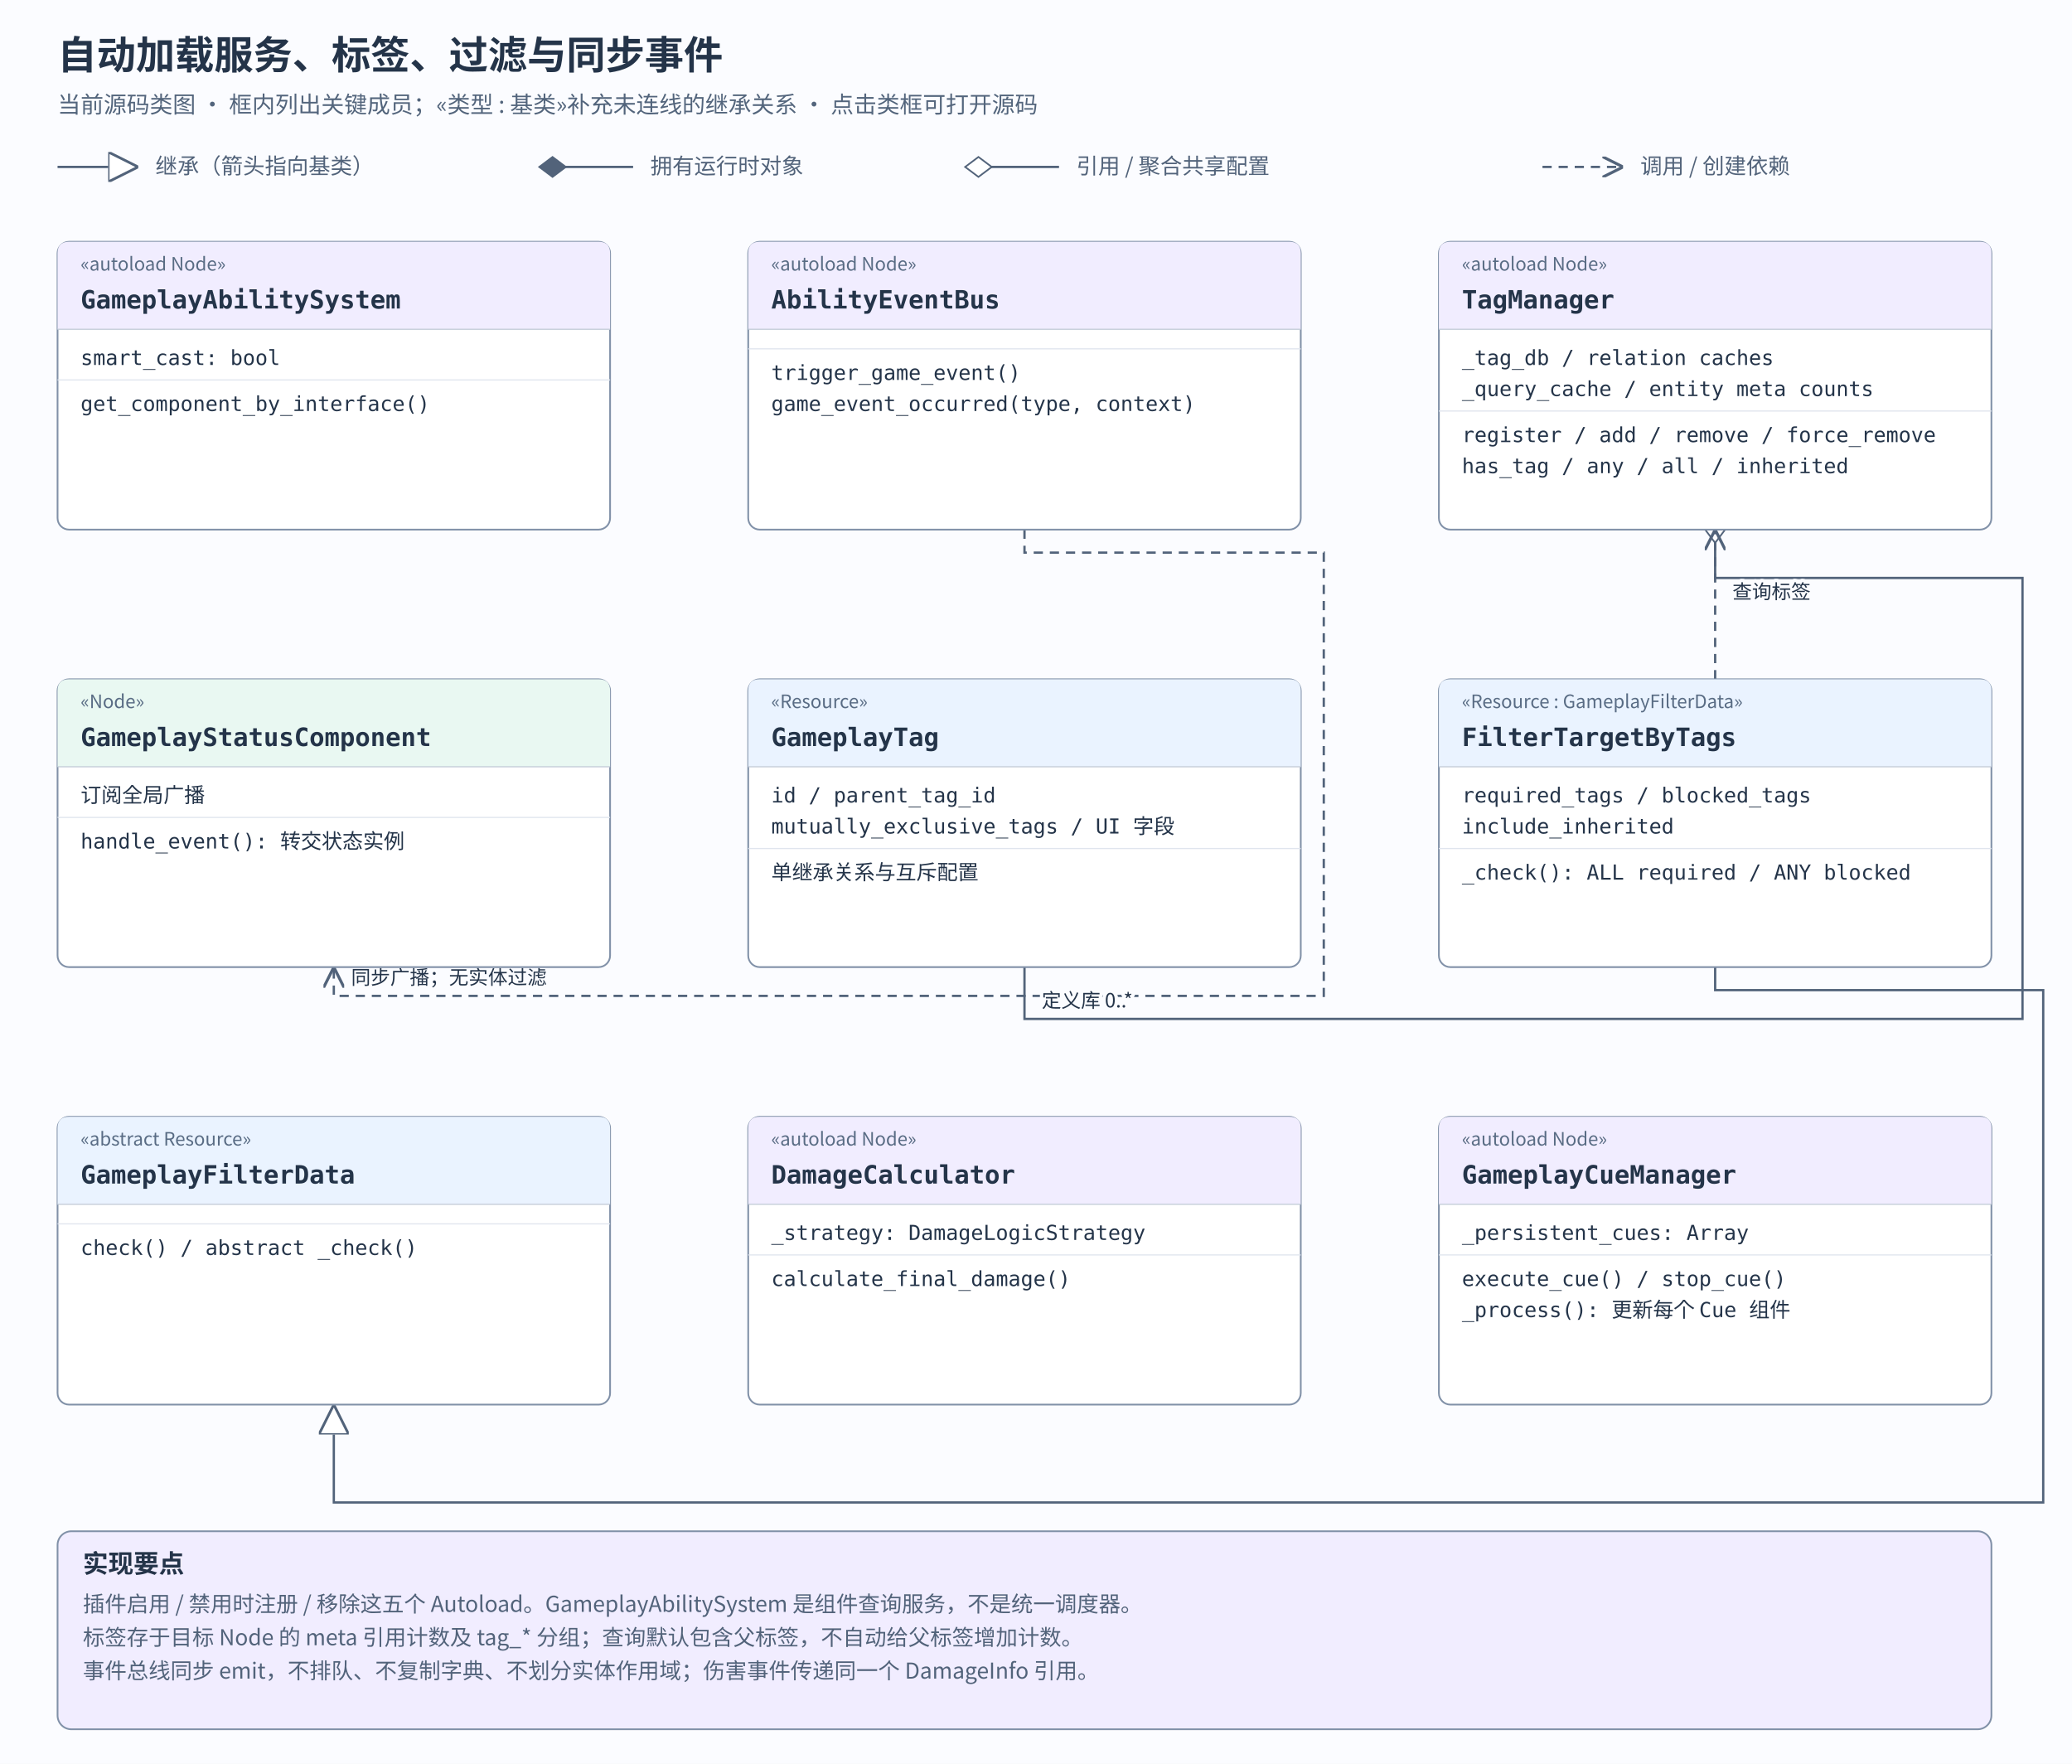
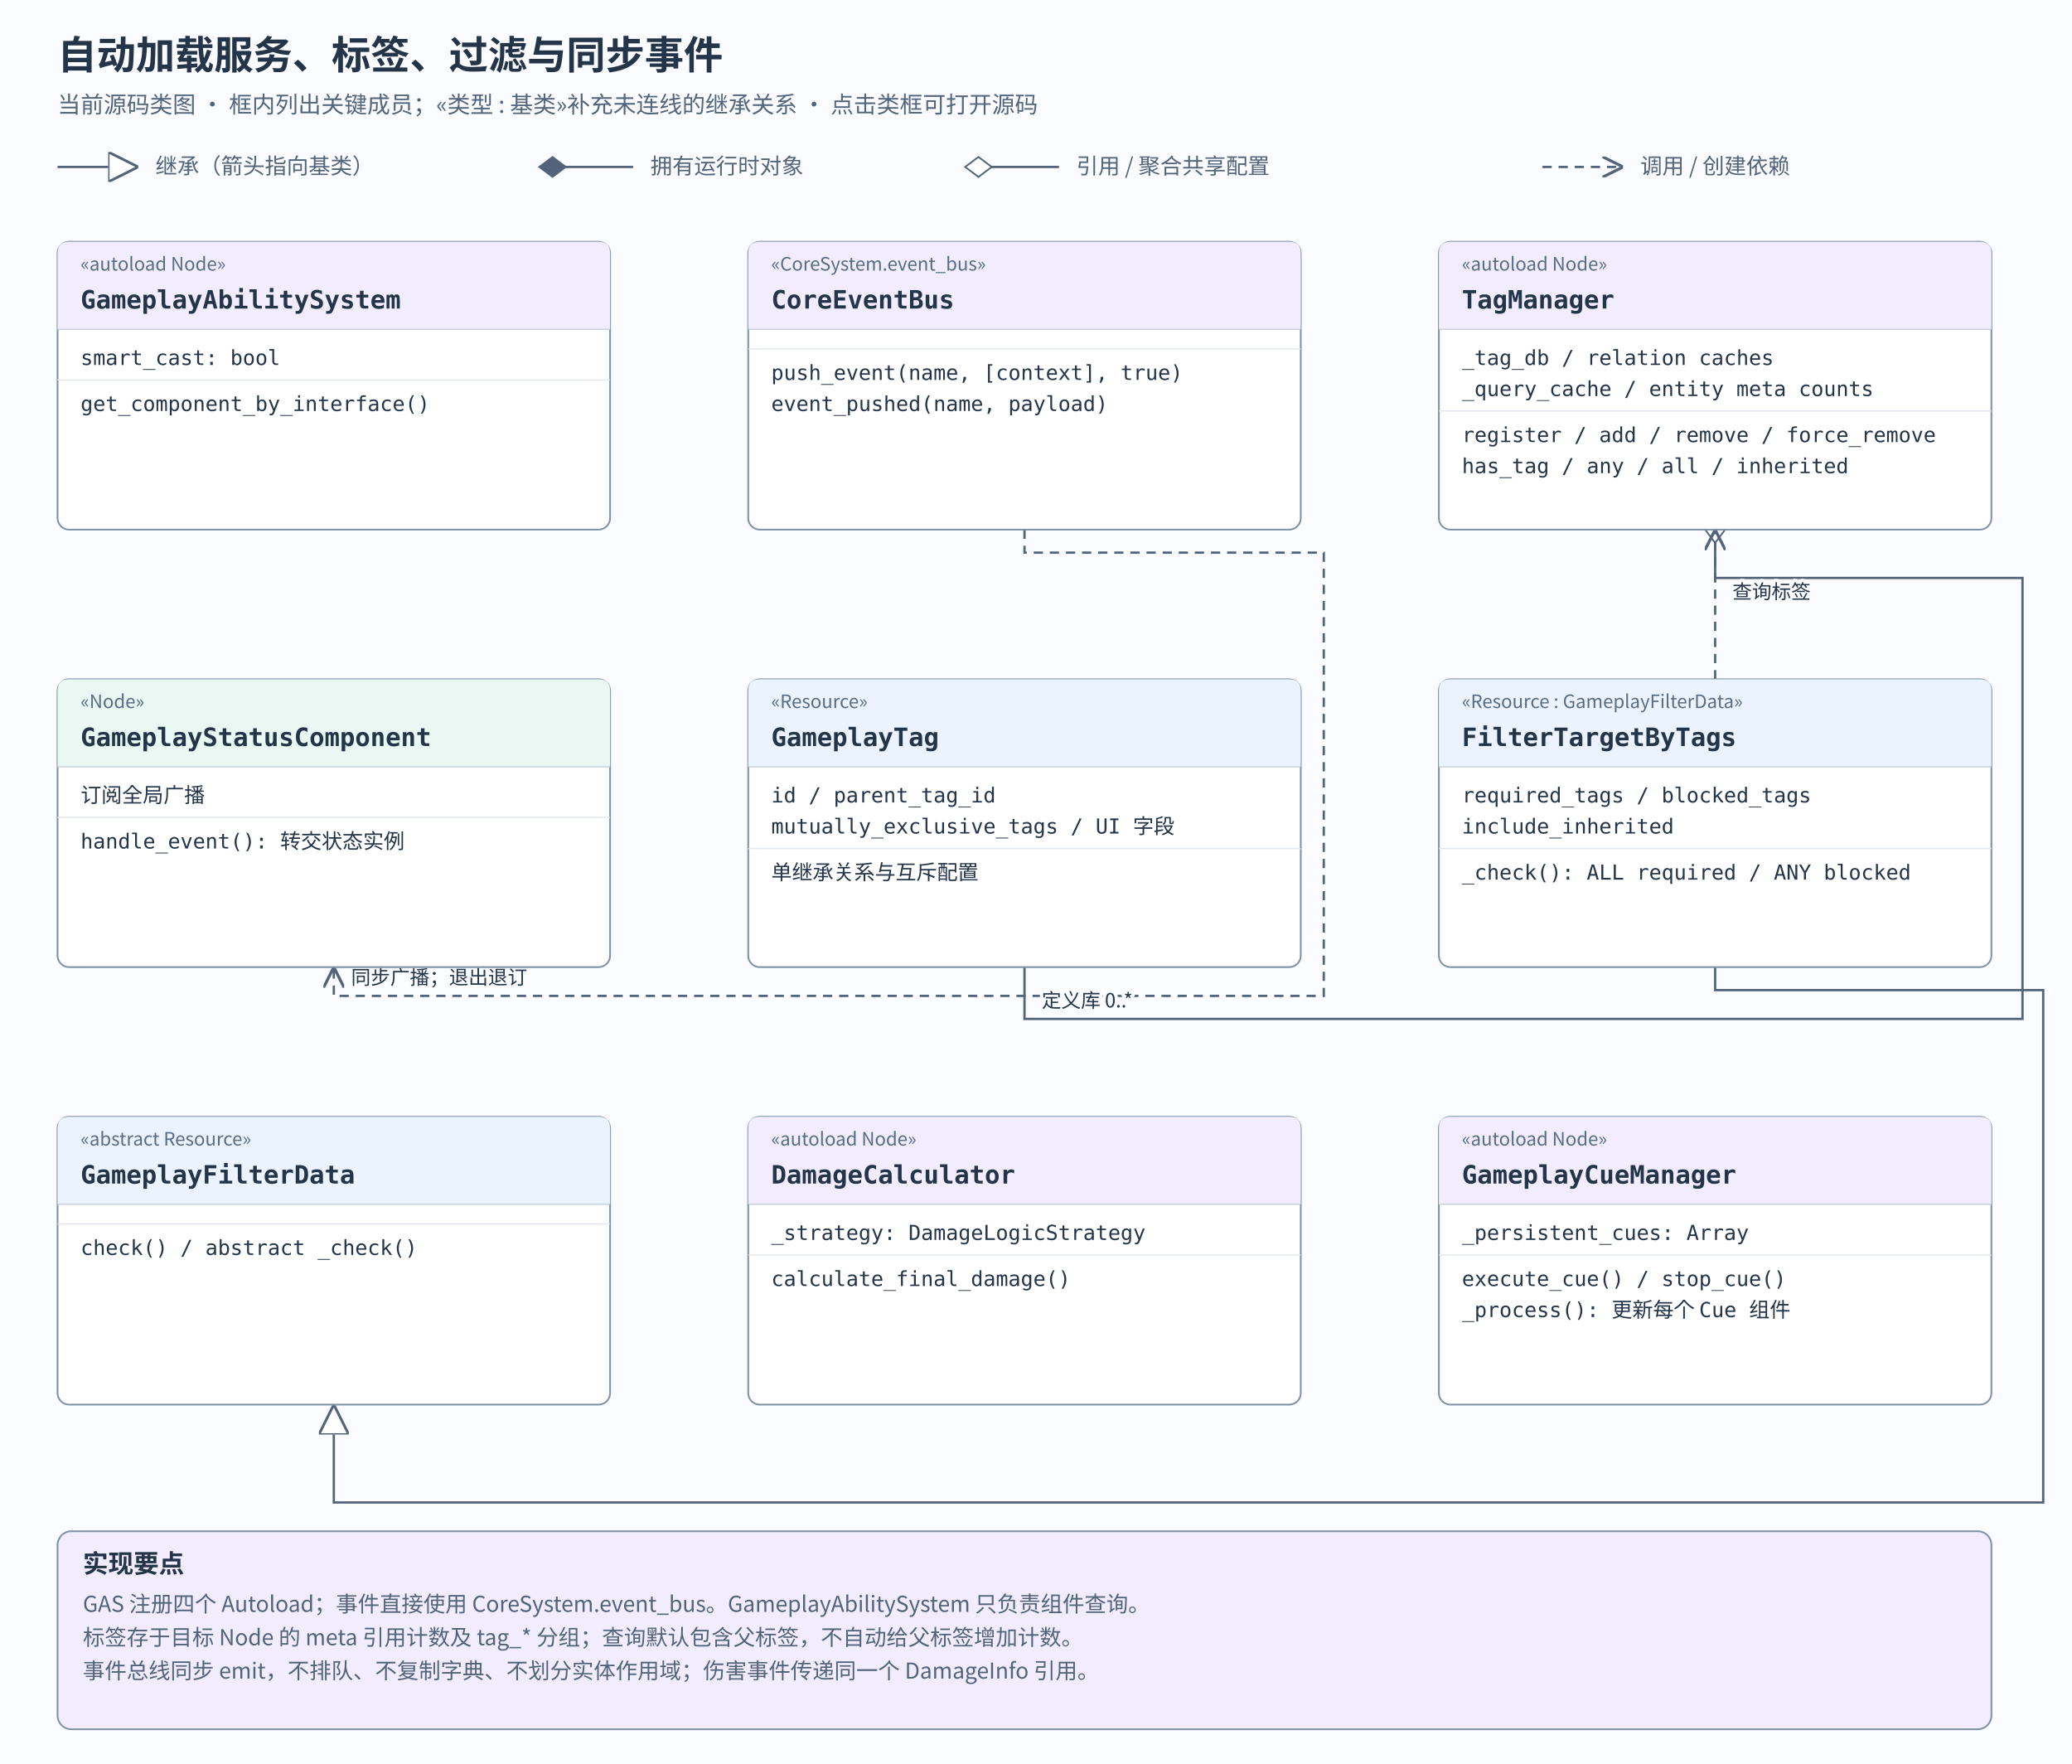
<svg xmlns="http://www.w3.org/2000/svg" width="1800" height="1532" viewBox="0 0 1800 1532" role="img" aria-labelledby="title description">
  <defs>
    <marker id="arrow" viewBox="0 0 10 10" refX="10" refY="5" markerWidth="9" markerHeight="9" orient="auto-start-reverse">
      <path d="M0 0L10 5L0 10" fill="none" stroke="#52637a" stroke-width="1.4" />
    </marker>
    <marker id="inherit" viewBox="0 0 16 16" refX="16" refY="8" markerWidth="13" markerHeight="13" orient="auto">
      <path d="M0 0L16 8L0 16Z" fill="white" stroke="#52637a" stroke-width="1.4" />
    </marker>
    <marker id="owned" viewBox="-9 -7 18 14" refX="0" refY="0" markerWidth="13" markerHeight="11" orient="auto">
      <path d="M-8 0L0 -6L8 0L0 6Z" fill="#52637a" stroke="#52637a" />
    </marker>
    <marker id="shared" viewBox="-9 -7 18 14" refX="0" refY="0" markerWidth="13" markerHeight="11" orient="auto">
      <path d="M-8 0L0 -6L8 0L0 6Z" fill="white" stroke="#52637a" />
    </marker>
  </defs>
  <style>
  text{font-family:'Microsoft YaHei','Noto Sans CJK SC',Arial,sans-serif;fill:#243449}
  .title{font-size:34px;font-weight:700}.subtitle{font-size:20px;fill:#53657c}
  .name{font-family:Consolas,'Microsoft YaHei',monospace;font-size:22px;font-weight:700}
  .type{font-size:16px;fill:#596c84}.body{font-family:Consolas,'Microsoft YaHei',monospace;font-size:18px}
  .label{font-size:17px;paint-order:stroke;stroke:#fbfcff;stroke-width:6px;stroke-linejoin:round}
  .note{font-size:19px;fill:#52637a}.step{font-size:22px;font-weight:700}
  .edge{fill:none;stroke:#52637a;stroke-width:2}.dependency{stroke-dasharray:8 6}
</style>
  <rect width="1800" height="1532" fill="#fbfcff" />
  <text x="50" y="60" class="title" text-anchor="start">自动加载服务、标签、过滤与同步事件</text>
  <text x="50" y="98" class="subtitle" text-anchor="start">当前源码类图 · 框内列出关键成员；«类型 : 基类»补充未连线的继承关系 · 点击类框可打开源码</text>
  <path d="M50 145H120" class="edge " marker-end="url(#inherit)" />
  <text x="135" y="151" class="note" text-anchor="start">继承（箭头指向基类）</text>
  <path d="M480 145H550" class="edge " marker-start="url(#owned)" />
  <text x="565" y="151" class="note" text-anchor="start">拥有运行时对象</text>
  <path d="M850 145H920" class="edge " marker-start="url(#shared)" />
  <text x="935" y="151" class="note" text-anchor="start">引用 / 聚合共享配置</text>
  <path d="M1340 145H1410" class="edge dependency" marker-end="url(#arrow)" />
  <text x="1425" y="151" class="note" text-anchor="start">调用 / 创建依赖</text>
  <path d="M890 460V480H1150V865H290V840" class="edge dependency" marker-end="url(#arrow)" />
-   <text x="305" y="855" class="label" text-anchor="start">同步广播；无实体过滤</text>
+   <text x="305" y="855" class="label" text-anchor="start">同步广播；退出退订</text>
  <path d="M1490 460V502H1757V885H890V840" class="edge " marker-start="url(#shared)" />
  <text x="905" y="875" class="label" text-anchor="start">定义库 0..*</text>
  <path d="M1490 590V460" class="edge dependency" marker-end="url(#arrow)" />
  <text x="1505" y="520" class="label" text-anchor="start">查询标签</text>
  <path d="M1490 840V860H1775V1305H290V1220" class="edge " marker-end="url(#inherit)" />
  <a href="../scripts/singletons/gameplay_ability_system.gd">
    <g>
      <rect x="50" y="210" width="480" height="250" rx="10" fill="white" stroke="#8191a8" stroke-width="1.5" />
      <path d="M60 210H520Q530 210 530 220V286H50V220Q50 210 60 210Z" fill="#f1edff" />
      <text x="70" y="235" class="type" text-anchor="start">«autoload Node»</text>
      <text x="70" y="268" class="name" text-anchor="start">GameplayAbilitySystem</text>
      <path d="M50 286H530" stroke="#c4cdd9" />
      <text x="70" y="317" class="body" text-anchor="start">smart_cast: bool</text>
      <path d="M50 330H530" stroke="#e0e5ee" />
      <text x="70" y="357" class="body" text-anchor="start">get_component_by_interface()</text>
    </g>
  </a>
-   <a href="../scripts/singletons/ability_event_bus.gd">
+   <a href="../scripts/../../godot_core_system-0.0.4/source/event_system/event_bus.gd">
    <g>
      <rect x="650" y="210" width="480" height="250" rx="10" fill="white" stroke="#8191a8" stroke-width="1.5" />
      <path d="M660 210H1120Q1130 210 1130 220V286H650V220Q650 210 660 210Z" fill="#f1edff" />
-       <text x="670" y="235" class="type" text-anchor="start">«autoload Node»</text>
-       <text x="670" y="268" class="name" text-anchor="start">AbilityEventBus</text>
+       <text x="670" y="235" class="type" text-anchor="start">«CoreSystem.event_bus»</text>
+       <text x="670" y="268" class="name" text-anchor="start">CoreEventBus</text>
      <path d="M650 286H1130" stroke="#c4cdd9" />
      <path d="M650 303H1130" stroke="#e0e5ee" />
-       <text x="670" y="330" class="body" text-anchor="start">trigger_game_event()</text>
-       <text x="670" y="357" class="body" text-anchor="start">game_event_occurred(type, context)</text>
+       <text x="670" y="330" class="body" text-anchor="start">push_event(name, [context], true)</text>
+       <text x="670" y="357" class="body" text-anchor="start">event_pushed(name, payload)</text>
    </g>
  </a>
  <a href="../scripts/singletons/gameplay_tag_manager.gd">
    <g>
      <rect x="1250" y="210" width="480" height="250" rx="10" fill="white" stroke="#8191a8" stroke-width="1.5" />
      <path d="M1260 210H1720Q1730 210 1730 220V286H1250V220Q1250 210 1260 210Z" fill="#f1edff" />
      <text x="1270" y="235" class="type" text-anchor="start">«autoload Node»</text>
      <text x="1270" y="268" class="name" text-anchor="start">TagManager</text>
      <path d="M1250 286H1730" stroke="#c4cdd9" />
      <text x="1270" y="317" class="body" text-anchor="start">_tag_db / relation caches</text>
      <text x="1270" y="344" class="body" text-anchor="start">_query_cache / entity meta counts</text>
      <path d="M1250 357H1730" stroke="#e0e5ee" />
      <text x="1270" y="384" class="body" text-anchor="start">register / add / remove / force_remove</text>
      <text x="1270" y="411" class="body" text-anchor="start">has_tag / any / all / inherited</text>
    </g>
  </a>
  <a href="../scripts/components/gameplay_status_component.gd">
    <g>
      <rect x="50" y="590" width="480" height="250" rx="10" fill="white" stroke="#8191a8" stroke-width="1.5" />
      <path d="M60 590H520Q530 590 530 600V666H50V600Q50 590 60 590Z" fill="#e9f8f2" />
      <text x="70" y="615" class="type" text-anchor="start">«Node»</text>
      <text x="70" y="648" class="name" text-anchor="start">GameplayStatusComponent</text>
      <path d="M50 666H530" stroke="#c4cdd9" />
      <text x="70" y="697" class="body" text-anchor="start">订阅全局广播</text>
      <path d="M50 710H530" stroke="#e0e5ee" />
      <text x="70" y="737" class="body" text-anchor="start">handle_event(): 转交状态实例</text>
    </g>
  </a>
  <a href="../scripts/tags/gameplay_tag.gd">
    <g>
      <rect x="650" y="590" width="480" height="250" rx="10" fill="white" stroke="#8191a8" stroke-width="1.5" />
      <path d="M660 590H1120Q1130 590 1130 600V666H650V600Q650 590 660 590Z" fill="#eaf3ff" />
      <text x="670" y="615" class="type" text-anchor="start">«Resource»</text>
      <text x="670" y="648" class="name" text-anchor="start">GameplayTag</text>
      <path d="M650 666H1130" stroke="#c4cdd9" />
      <text x="670" y="697" class="body" text-anchor="start">id / parent_tag_id</text>
      <text x="670" y="724" class="body" text-anchor="start">mutually_exclusive_tags / UI 字段</text>
      <path d="M650 737H1130" stroke="#e0e5ee" />
      <text x="670" y="764" class="body" text-anchor="start">单继承关系与互斥配置</text>
    </g>
  </a>
  <a href="../scripts/filters/filter_target_by_tags.gd">
    <g>
      <rect x="1250" y="590" width="480" height="250" rx="10" fill="white" stroke="#8191a8" stroke-width="1.5" />
      <path d="M1260 590H1720Q1730 590 1730 600V666H1250V600Q1250 590 1260 590Z" fill="#eaf3ff" />
      <text x="1270" y="615" class="type" text-anchor="start">«Resource : GameplayFilterData»</text>
      <text x="1270" y="648" class="name" text-anchor="start">FilterTargetByTags</text>
      <path d="M1250 666H1730" stroke="#c4cdd9" />
      <text x="1270" y="697" class="body" text-anchor="start">required_tags / blocked_tags</text>
      <text x="1270" y="724" class="body" text-anchor="start">include_inherited</text>
      <path d="M1250 737H1730" stroke="#e0e5ee" />
      <text x="1270" y="764" class="body" text-anchor="start">_check(): ALL required / ANY blocked</text>
    </g>
  </a>
  <a href="../scripts/filters/gameplay_filter.gd">
    <g>
      <rect x="50" y="970" width="480" height="250" rx="10" fill="white" stroke="#8191a8" stroke-width="1.5" />
      <path d="M60 970H520Q530 970 530 980V1046H50V980Q50 970 60 970Z" fill="#eaf3ff" />
      <text x="70" y="995" class="type" text-anchor="start">«abstract Resource»</text>
      <text x="70" y="1028" class="name" text-anchor="start">GameplayFilterData</text>
      <path d="M50 1046H530" stroke="#c4cdd9" />
      <path d="M50 1063H530" stroke="#e0e5ee" />
      <text x="70" y="1090" class="body" text-anchor="start">check() / abstract _check()</text>
    </g>
  </a>
  <a href="../scripts/singletons/damage_calculator.gd">
    <g>
      <rect x="650" y="970" width="480" height="250" rx="10" fill="white" stroke="#8191a8" stroke-width="1.5" />
      <path d="M660 970H1120Q1130 970 1130 980V1046H650V980Q650 970 660 970Z" fill="#f1edff" />
      <text x="670" y="995" class="type" text-anchor="start">«autoload Node»</text>
      <text x="670" y="1028" class="name" text-anchor="start">DamageCalculator</text>
      <path d="M650 1046H1130" stroke="#c4cdd9" />
      <text x="670" y="1077" class="body" text-anchor="start">_strategy: DamageLogicStrategy</text>
      <path d="M650 1090H1130" stroke="#e0e5ee" />
      <text x="670" y="1117" class="body" text-anchor="start">calculate_final_damage()</text>
    </g>
  </a>
  <a href="../scripts/singletons/gameplay_cue_manager.gd">
    <g>
      <rect x="1250" y="970" width="480" height="250" rx="10" fill="white" stroke="#8191a8" stroke-width="1.5" />
      <path d="M1260 970H1720Q1730 970 1730 980V1046H1250V980Q1250 970 1260 970Z" fill="#f1edff" />
      <text x="1270" y="995" class="type" text-anchor="start">«autoload Node»</text>
      <text x="1270" y="1028" class="name" text-anchor="start">GameplayCueManager</text>
      <path d="M1250 1046H1730" stroke="#c4cdd9" />
      <text x="1270" y="1077" class="body" text-anchor="start">_persistent_cues: Array</text>
      <path d="M1250 1090H1730" stroke="#e0e5ee" />
      <text x="1270" y="1117" class="body" text-anchor="start">execute_cue() / stop_cue()</text>
      <text x="1270" y="1144" class="body" text-anchor="start">_process(): 更新每个 Cue 组件</text>
    </g>
  </a>
  <rect x="50" y="1330" width="1680" height="172" rx="12" fill="#f1edff" stroke="#8191a8" stroke-width="1.5" />
  <text x="72" y="1366" class="step" text-anchor="start">实现要点</text>
-   <text x="72" y="1400" class="note" text-anchor="start">插件启用 / 禁用时注册 / 移除这五个 Autoload。GameplayAbilitySystem 是组件查询服务，不是统一调度器。</text>
+   <text x="72" y="1400" class="note" text-anchor="start">GAS 注册四个 Autoload；事件直接使用 CoreSystem.event_bus。GameplayAbilitySystem 只负责组件查询。</text>
  <text x="72" y="1429" class="note" text-anchor="start">标签存于目标 Node 的 meta 引用计数及 tag_* 分组；查询默认包含父标签，不自动给父标签增加计数。</text>
  <text x="72" y="1458" class="note" text-anchor="start">事件总线同步 emit，不排队、不复制字典、不划分实体作用域；伤害事件传递同一个 DamageInfo 引用。</text>
</svg>
